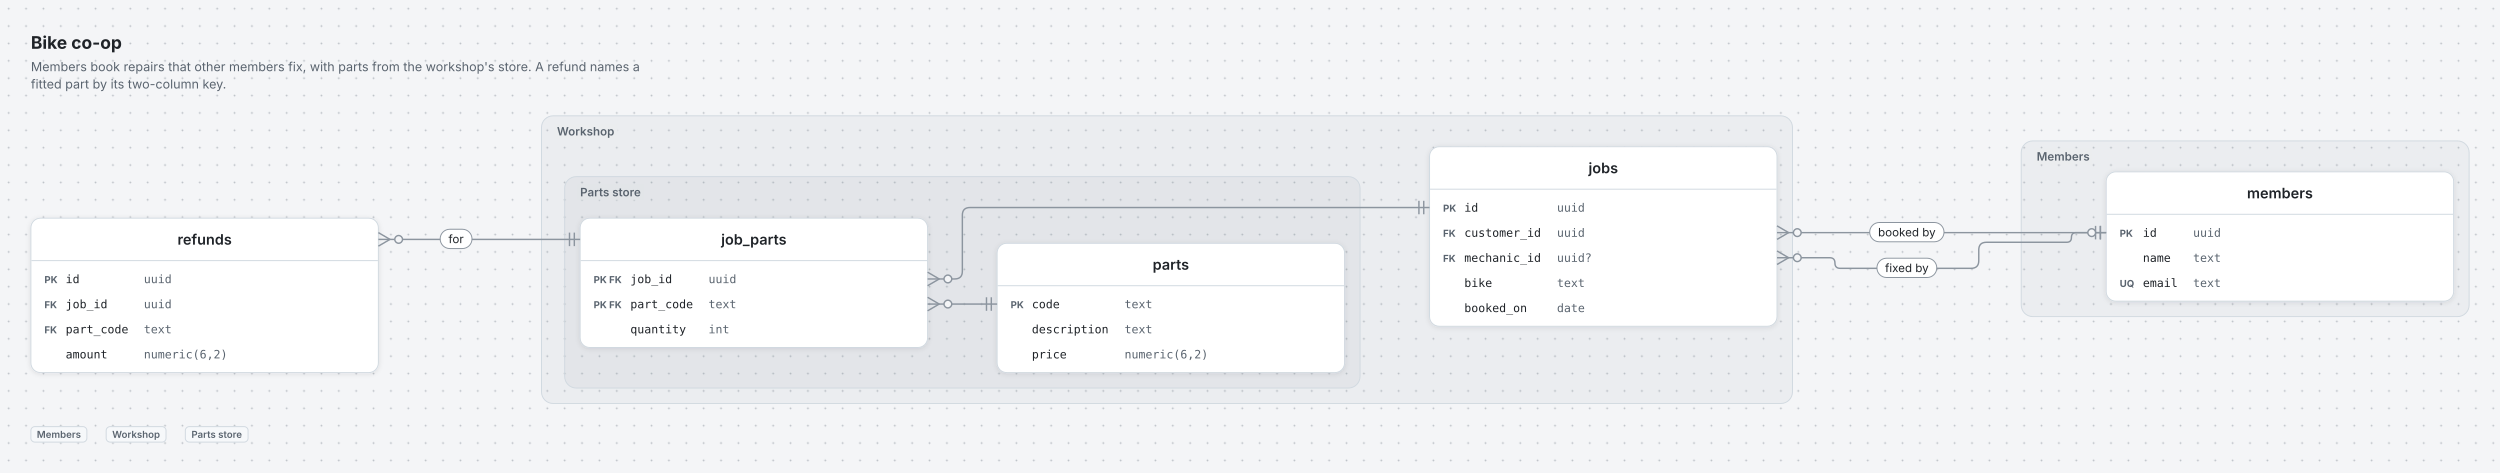
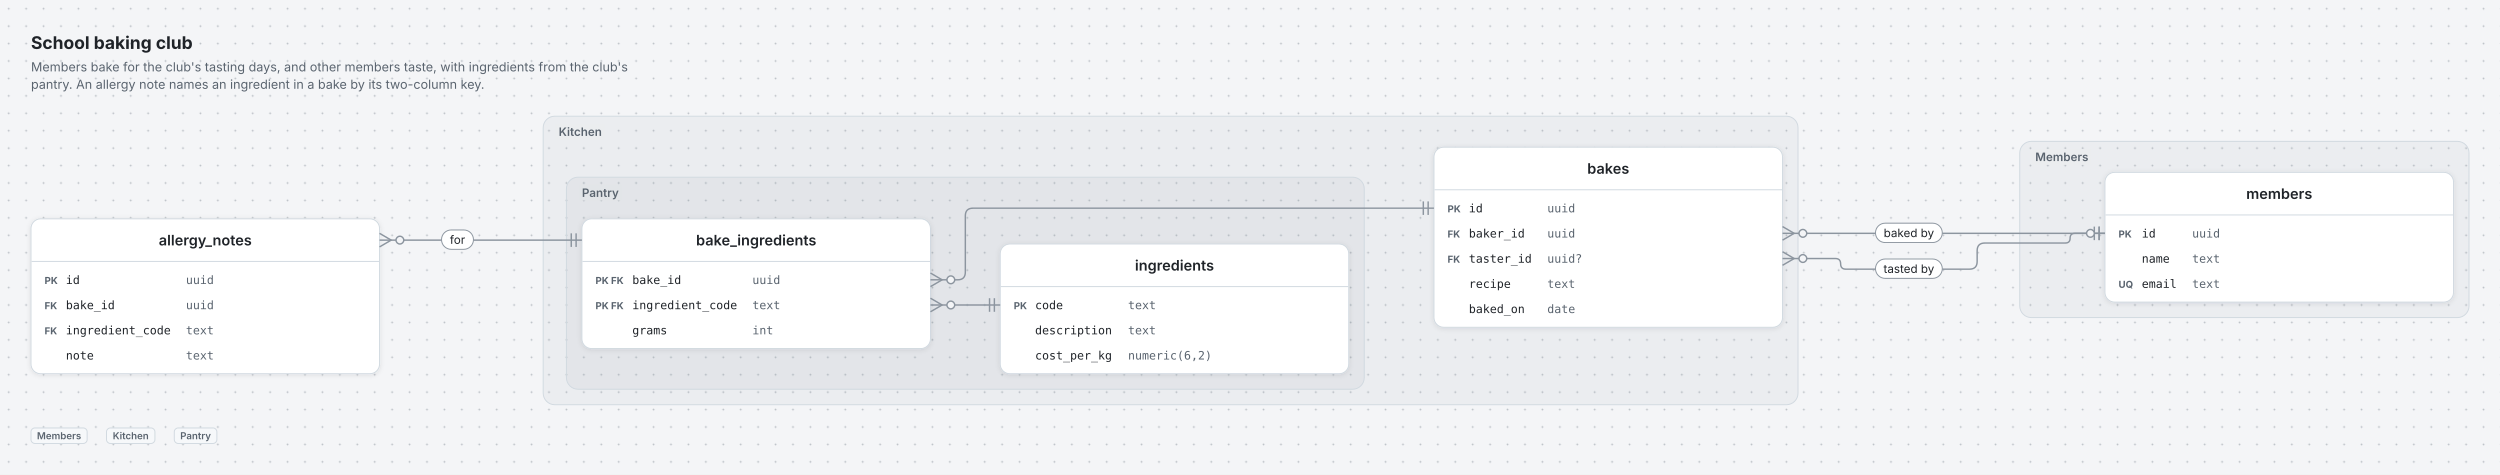
- <svg xmlns="http://www.w3.org/2000/svg" width="2590" height="490" viewBox="0 0 2590 490">
+ <svg xmlns="http://www.w3.org/2000/svg" width="2582" height="490" viewBox="0 0 2582 490">
  <defs>
    <pattern id="structa-grid-light" width="18" height="18" patternUnits="userSpaceOnUse">
      <circle cx="9" cy="9" r="1" fill="#8c959f" fill-opacity="0.5" />
    </pattern>
    <filter id="structa-shadow-light" x="-20%" y="-30%" width="140%" height="170%">
      <feDropShadow dx="0" dy="1" stdDeviation="3" flood-color="#1f2328" flood-opacity="0.1" />
    </filter>
  </defs>
-   <rect width="2590" height="490" fill="#f4f5f7" />
-   <rect width="2590" height="490" fill="url(#structa-grid-light)" />
+   <rect width="2582" height="490" fill="#f4f5f7" />
+   <rect width="2582" height="490" fill="url(#structa-grid-light)" />
  <g class="title">
-     <text x="32" y="50.55" font-family="Structa Inter, Inter, sans-serif" font-size="18" font-weight="700" fill="#1f2328">Bike co-op</text>
+     <text x="32" y="50.55" font-family="Structa Inter, Inter, sans-serif" font-size="18" font-weight="700" fill="#1f2328">School baking club</text>
  </g>
  <g class="description">
-     <text x="32" y="73.73" font-family="Structa Inter, Inter, sans-serif" font-size="13" font-weight="400" fill="#59636e">Members book repairs that other members fix, with parts from the workshop's store. A refund names a</text>
-     <text x="32" y="91.73" font-family="Structa Inter, Inter, sans-serif" font-size="13" font-weight="400" fill="#59636e">fitted part by its two-column key.</text>
+     <text x="32" y="73.73" font-family="Structa Inter, Inter, sans-serif" font-size="13" font-weight="400" fill="#59636e">Members bake for the club's tasting days, and other members taste, with ingredients from the club's</text>
+     <text x="32" y="91.73" font-family="Structa Inter, Inter, sans-serif" font-size="13" font-weight="400" fill="#59636e">pantry. An allergy note names an ingredient in a bake by its two-column key.</text>
  </g>
  <g class="area" data-area="people">
-     <rect class="area-box" x="2094" y="146" width="464" height="182" rx="12" fill="#818b98" fill-opacity="0.08" stroke="#d1d9e0" stroke-width="1" />
-   </g>
-   <g class="area" data-area="workshop">
+     <rect class="area-box" x="2086" y="146" width="464" height="182" rx="12" fill="#818b98" fill-opacity="0.08" stroke="#d1d9e0" stroke-width="1" />
+   </g>
+   <g class="area" data-area="kitchen">
    <rect class="area-box" x="561" y="120" width="1296" height="298" rx="12" fill="#818b98" fill-opacity="0.08" stroke="#d1d9e0" stroke-width="1" />
  </g>
-   <g class="area" data-area="store" data-parent="workshop">
+   <g class="area" data-area="pantry" data-parent="kitchen">
    <rect class="area-box" x="585" y="183" width="824" height="219" rx="12" fill="#818b98" fill-opacity="0.08" stroke="#d1d9e0" stroke-width="1" />
  </g>
  <g class="card" data-id="members" data-kind="table" data-area="people">
-     <rect class="outline" x="2182" y="178" width="360" height="134" rx="10" fill="#ffffff" stroke="#d1d9e0" stroke-width="1" filter="url(#structa-shadow-light)" />
-     <line class="divider" x1="2182.5" y1="222" x2="2541.5" y2="222" stroke="#d1d9e0" stroke-width="1" />
-     <text x="2362" y="205.46" font-family="Structa Inter, Inter, sans-serif" font-size="15" font-weight="600" fill="#1f2328" text-anchor="middle">members</text>
+     <rect class="outline" x="2174" y="178" width="360" height="134" rx="10" fill="#ffffff" stroke="#d1d9e0" stroke-width="1" filter="url(#structa-shadow-light)" />
+     <line class="divider" x1="2174.5" y1="222" x2="2533.5" y2="222" stroke="#d1d9e0" stroke-width="1" />
+     <text x="2354" y="205.46" font-family="Structa Inter, Inter, sans-serif" font-size="15" font-weight="600" fill="#1f2328" text-anchor="middle">members</text>
    <g class="row" data-id="id" data-kind="column">
      <g class="symbol">
-         <text x="2196" y="245.32" font-family="Structa Inter, Inter, sans-serif" font-size="10" font-weight="700" fill="#59636e">PK</text>
-       </g>
-       <text x="2220" y="245.32" font-family="Structa JetBrains Mono, JetBrains Mono, monospace" font-size="12" font-weight="400" fill="#1f2328">id</text>
-       <text x="2272" y="245.32" font-family="Structa JetBrains Mono, JetBrains Mono, monospace" font-size="12" font-weight="400" fill="#59636e">uuid</text>
+         <text x="2188" y="245.32" font-family="Structa Inter, Inter, sans-serif" font-size="10" font-weight="700" fill="#59636e">PK</text>
+       </g>
+       <text x="2212" y="245.32" font-family="Structa JetBrains Mono, JetBrains Mono, monospace" font-size="12" font-weight="400" fill="#1f2328">id</text>
+       <text x="2264" y="245.32" font-family="Structa JetBrains Mono, JetBrains Mono, monospace" font-size="12" font-weight="400" fill="#59636e">uuid</text>
    </g>
    <g class="row" data-id="name" data-kind="column">
-       <text x="2220" y="271.32" font-family="Structa JetBrains Mono, JetBrains Mono, monospace" font-size="12" font-weight="400" fill="#1f2328">name</text>
-       <text x="2272" y="271.32" font-family="Structa JetBrains Mono, JetBrains Mono, monospace" font-size="12" font-weight="400" fill="#59636e">text</text>
+       <text x="2212" y="271.32" font-family="Structa JetBrains Mono, JetBrains Mono, monospace" font-size="12" font-weight="400" fill="#1f2328">name</text>
+       <text x="2264" y="271.32" font-family="Structa JetBrains Mono, JetBrains Mono, monospace" font-size="12" font-weight="400" fill="#59636e">text</text>
    </g>
    <g class="row" data-id="email" data-kind="column">
      <g class="symbol">
-         <text x="2196" y="297.32" font-family="Structa Inter, Inter, sans-serif" font-size="10" font-weight="700" fill="#59636e">UQ</text>
-       </g>
-       <text x="2220" y="297.32" font-family="Structa JetBrains Mono, JetBrains Mono, monospace" font-size="12" font-weight="400" fill="#1f2328">email</text>
-       <text x="2272" y="297.32" font-family="Structa JetBrains Mono, JetBrains Mono, monospace" font-size="12" font-weight="400" fill="#59636e">text</text>
-     </g>
-   </g>
-   <g class="card" data-id="jobs" data-kind="table" data-area="workshop">
+         <text x="2188" y="297.32" font-family="Structa Inter, Inter, sans-serif" font-size="10" font-weight="700" fill="#59636e">UQ</text>
+       </g>
+       <text x="2212" y="297.32" font-family="Structa JetBrains Mono, JetBrains Mono, monospace" font-size="12" font-weight="400" fill="#1f2328">email</text>
+       <text x="2264" y="297.32" font-family="Structa JetBrains Mono, JetBrains Mono, monospace" font-size="12" font-weight="400" fill="#59636e">text</text>
+     </g>
+   </g>
+   <g class="card" data-id="bakes" data-kind="table" data-area="kitchen">
    <rect class="outline" x="1481" y="152" width="360" height="186" rx="10" fill="#ffffff" stroke="#d1d9e0" stroke-width="1" filter="url(#structa-shadow-light)" />
    <line class="divider" x1="1481.5" y1="196" x2="1840.5" y2="196" stroke="#d1d9e0" stroke-width="1" />
-     <text x="1661" y="179.46" font-family="Structa Inter, Inter, sans-serif" font-size="15" font-weight="600" fill="#1f2328" text-anchor="middle">jobs</text>
+     <text x="1661" y="179.46" font-family="Structa Inter, Inter, sans-serif" font-size="15" font-weight="600" fill="#1f2328" text-anchor="middle">bakes</text>
    <g class="row" data-id="id" data-kind="column">
      <g class="symbol">
        <text x="1495" y="219.32" font-family="Structa Inter, Inter, sans-serif" font-size="10" font-weight="700" fill="#59636e">PK</text>
      </g>
      <text x="1517" y="219.32" font-family="Structa JetBrains Mono, JetBrains Mono, monospace" font-size="12" font-weight="400" fill="#1f2328">id</text>
-       <text x="1613" y="219.32" font-family="Structa JetBrains Mono, JetBrains Mono, monospace" font-size="12" font-weight="400" fill="#59636e">uuid</text>
-     </g>
-     <g class="row" data-id="customer_id" data-kind="column">
+       <text x="1598" y="219.32" font-family="Structa JetBrains Mono, JetBrains Mono, monospace" font-size="12" font-weight="400" fill="#59636e">uuid</text>
+     </g>
+     <g class="row" data-id="baker_id" data-kind="column">
      <g class="symbol">
        <text x="1495" y="245.32" font-family="Structa Inter, Inter, sans-serif" font-size="10" font-weight="700" fill="#59636e">FK</text>
      </g>
-       <text x="1517" y="245.32" font-family="Structa JetBrains Mono, JetBrains Mono, monospace" font-size="12" font-weight="400" fill="#1f2328">customer_id</text>
-       <text x="1613" y="245.32" font-family="Structa JetBrains Mono, JetBrains Mono, monospace" font-size="12" font-weight="400" fill="#59636e">uuid</text>
-     </g>
-     <g class="row" data-id="mechanic_id" data-kind="column">
+       <text x="1517" y="245.32" font-family="Structa JetBrains Mono, JetBrains Mono, monospace" font-size="12" font-weight="400" fill="#1f2328">baker_id</text>
+       <text x="1598" y="245.32" font-family="Structa JetBrains Mono, JetBrains Mono, monospace" font-size="12" font-weight="400" fill="#59636e">uuid</text>
+     </g>
+     <g class="row" data-id="taster_id" data-kind="column">
      <g class="symbol">
        <text x="1495" y="271.32" font-family="Structa Inter, Inter, sans-serif" font-size="10" font-weight="700" fill="#59636e">FK</text>
      </g>
-       <text x="1517" y="271.32" font-family="Structa JetBrains Mono, JetBrains Mono, monospace" font-size="12" font-weight="400" fill="#1f2328">mechanic_id</text>
-       <text x="1613" y="271.32" font-family="Structa JetBrains Mono, JetBrains Mono, monospace" font-size="12" font-weight="400" fill="#59636e">uuid?</text>
-     </g>
-     <g class="row" data-id="bike" data-kind="column">
-       <text x="1517" y="297.32" font-family="Structa JetBrains Mono, JetBrains Mono, monospace" font-size="12" font-weight="400" fill="#1f2328">bike</text>
-       <text x="1613" y="297.32" font-family="Structa JetBrains Mono, JetBrains Mono, monospace" font-size="12" font-weight="400" fill="#59636e">text</text>
-     </g>
-     <g class="row" data-id="booked_on" data-kind="column">
-       <text x="1517" y="323.32" font-family="Structa JetBrains Mono, JetBrains Mono, monospace" font-size="12" font-weight="400" fill="#1f2328">booked_on</text>
-       <text x="1613" y="323.32" font-family="Structa JetBrains Mono, JetBrains Mono, monospace" font-size="12" font-weight="400" fill="#59636e">date</text>
-     </g>
-   </g>
-   <g class="card" data-id="job-parts" data-kind="table" data-area="store">
+       <text x="1517" y="271.32" font-family="Structa JetBrains Mono, JetBrains Mono, monospace" font-size="12" font-weight="400" fill="#1f2328">taster_id</text>
+       <text x="1598" y="271.32" font-family="Structa JetBrains Mono, JetBrains Mono, monospace" font-size="12" font-weight="400" fill="#59636e">uuid?</text>
+     </g>
+     <g class="row" data-id="recipe" data-kind="column">
+       <text x="1517" y="297.32" font-family="Structa JetBrains Mono, JetBrains Mono, monospace" font-size="12" font-weight="400" fill="#1f2328">recipe</text>
+       <text x="1598" y="297.32" font-family="Structa JetBrains Mono, JetBrains Mono, monospace" font-size="12" font-weight="400" fill="#59636e">text</text>
+     </g>
+     <g class="row" data-id="baked_on" data-kind="column">
+       <text x="1517" y="323.32" font-family="Structa JetBrains Mono, JetBrains Mono, monospace" font-size="12" font-weight="400" fill="#1f2328">baked_on</text>
+       <text x="1598" y="323.32" font-family="Structa JetBrains Mono, JetBrains Mono, monospace" font-size="12" font-weight="400" fill="#59636e">date</text>
+     </g>
+   </g>
+   <g class="card" data-id="bake-ingredients" data-kind="table" data-area="pantry">
    <rect class="outline" x="601" y="226" width="360" height="134" rx="10" fill="#ffffff" stroke="#d1d9e0" stroke-width="1" filter="url(#structa-shadow-light)" />
    <line class="divider" x1="601.5" y1="270" x2="960.5" y2="270" stroke="#d1d9e0" stroke-width="1" />
-     <text x="781" y="253.46" font-family="Structa Inter, Inter, sans-serif" font-size="15" font-weight="600" fill="#1f2328" text-anchor="middle">job_parts</text>
-     <g class="row" data-id="job_id" data-kind="column">
+     <text x="781" y="253.46" font-family="Structa Inter, Inter, sans-serif" font-size="15" font-weight="600" fill="#1f2328" text-anchor="middle">bake_ingredients</text>
+     <g class="row" data-id="bake_id" data-kind="column">
      <g class="symbol">
        <text x="615" y="293.32" font-family="Structa Inter, Inter, sans-serif" font-size="10" font-weight="700" fill="#59636e">PK FK</text>
      </g>
-       <text x="653" y="293.32" font-family="Structa JetBrains Mono, JetBrains Mono, monospace" font-size="12" font-weight="400" fill="#1f2328">job_id</text>
-       <text x="734" y="293.32" font-family="Structa JetBrains Mono, JetBrains Mono, monospace" font-size="12" font-weight="400" fill="#59636e">uuid</text>
-     </g>
-     <g class="row" data-id="part_code" data-kind="column">
+       <text x="653" y="293.32" font-family="Structa JetBrains Mono, JetBrains Mono, monospace" font-size="12" font-weight="400" fill="#1f2328">bake_id</text>
+       <text x="777" y="293.32" font-family="Structa JetBrains Mono, JetBrains Mono, monospace" font-size="12" font-weight="400" fill="#59636e">uuid</text>
+     </g>
+     <g class="row" data-id="ingredient_code" data-kind="column">
      <g class="symbol">
        <text x="615" y="319.32" font-family="Structa Inter, Inter, sans-serif" font-size="10" font-weight="700" fill="#59636e">PK FK</text>
      </g>
-       <text x="653" y="319.32" font-family="Structa JetBrains Mono, JetBrains Mono, monospace" font-size="12" font-weight="400" fill="#1f2328">part_code</text>
-       <text x="734" y="319.32" font-family="Structa JetBrains Mono, JetBrains Mono, monospace" font-size="12" font-weight="400" fill="#59636e">text</text>
-     </g>
-     <g class="row" data-id="quantity" data-kind="column">
-       <text x="653" y="345.32" font-family="Structa JetBrains Mono, JetBrains Mono, monospace" font-size="12" font-weight="400" fill="#1f2328">quantity</text>
-       <text x="734" y="345.32" font-family="Structa JetBrains Mono, JetBrains Mono, monospace" font-size="12" font-weight="400" fill="#59636e">int</text>
-     </g>
-   </g>
-   <g class="card" data-id="parts" data-kind="table" data-area="store">
+       <text x="653" y="319.32" font-family="Structa JetBrains Mono, JetBrains Mono, monospace" font-size="12" font-weight="400" fill="#1f2328">ingredient_code</text>
+       <text x="777" y="319.32" font-family="Structa JetBrains Mono, JetBrains Mono, monospace" font-size="12" font-weight="400" fill="#59636e">text</text>
+     </g>
+     <g class="row" data-id="grams" data-kind="column">
+       <text x="653" y="345.32" font-family="Structa JetBrains Mono, JetBrains Mono, monospace" font-size="12" font-weight="400" fill="#1f2328">grams</text>
+       <text x="777" y="345.32" font-family="Structa JetBrains Mono, JetBrains Mono, monospace" font-size="12" font-weight="400" fill="#59636e">int</text>
+     </g>
+   </g>
+   <g class="card" data-id="ingredients" data-kind="table" data-area="pantry">
    <rect class="outline" x="1033" y="252" width="360" height="134" rx="10" fill="#ffffff" stroke="#d1d9e0" stroke-width="1" filter="url(#structa-shadow-light)" />
    <line class="divider" x1="1033.5" y1="296" x2="1392.5" y2="296" stroke="#d1d9e0" stroke-width="1" />
-     <text x="1213" y="279.46" font-family="Structa Inter, Inter, sans-serif" font-size="15" font-weight="600" fill="#1f2328" text-anchor="middle">parts</text>
+     <text x="1213" y="279.46" font-family="Structa Inter, Inter, sans-serif" font-size="15" font-weight="600" fill="#1f2328" text-anchor="middle">ingredients</text>
    <g class="row" data-id="code" data-kind="column">
      <g class="symbol">
        <text x="1047" y="319.32" font-family="Structa Inter, Inter, sans-serif" font-size="10" font-weight="700" fill="#59636e">PK</text>
      </g>
      <text x="1069" y="319.32" font-family="Structa JetBrains Mono, JetBrains Mono, monospace" font-size="12" font-weight="400" fill="#1f2328">code</text>
      <text x="1165" y="319.32" font-family="Structa JetBrains Mono, JetBrains Mono, monospace" font-size="12" font-weight="400" fill="#59636e">text</text>
    </g>
    <g class="row" data-id="description" data-kind="column">
      <text x="1069" y="345.32" font-family="Structa JetBrains Mono, JetBrains Mono, monospace" font-size="12" font-weight="400" fill="#1f2328">description</text>
      <text x="1165" y="345.32" font-family="Structa JetBrains Mono, JetBrains Mono, monospace" font-size="12" font-weight="400" fill="#59636e">text</text>
    </g>
-     <g class="row" data-id="price" data-kind="column">
-       <text x="1069" y="371.32" font-family="Structa JetBrains Mono, JetBrains Mono, monospace" font-size="12" font-weight="400" fill="#1f2328">price</text>
+     <g class="row" data-id="cost_per_kg" data-kind="column">
+       <text x="1069" y="371.32" font-family="Structa JetBrains Mono, JetBrains Mono, monospace" font-size="12" font-weight="400" fill="#1f2328">cost_per_kg</text>
      <text x="1165" y="371.32" font-family="Structa JetBrains Mono, JetBrains Mono, monospace" font-size="12" font-weight="400" fill="#59636e">numeric(6,2)</text>
    </g>
  </g>
-   <g class="card" data-id="refunds" data-kind="table">
+   <g class="card" data-id="allergy-notes" data-kind="table">
    <rect class="outline" x="32" y="226" width="360" height="160" rx="10" fill="#ffffff" stroke="#d1d9e0" stroke-width="1" filter="url(#structa-shadow-light)" />
    <line class="divider" x1="32.5" y1="270" x2="391.5" y2="270" stroke="#d1d9e0" stroke-width="1" />
-     <text x="212" y="253.46" font-family="Structa Inter, Inter, sans-serif" font-size="15" font-weight="600" fill="#1f2328" text-anchor="middle">refunds</text>
+     <text x="212" y="253.46" font-family="Structa Inter, Inter, sans-serif" font-size="15" font-weight="600" fill="#1f2328" text-anchor="middle">allergy_notes</text>
    <g class="row" data-id="id" data-kind="column">
      <g class="symbol">
        <text x="46" y="293.32" font-family="Structa Inter, Inter, sans-serif" font-size="10" font-weight="700" fill="#59636e">PK</text>
      </g>
      <text x="68" y="293.32" font-family="Structa JetBrains Mono, JetBrains Mono, monospace" font-size="12" font-weight="400" fill="#1f2328">id</text>
-       <text x="149" y="293.32" font-family="Structa JetBrains Mono, JetBrains Mono, monospace" font-size="12" font-weight="400" fill="#59636e">uuid</text>
-     </g>
-     <g class="row" data-id="job_id" data-kind="column">
+       <text x="192" y="293.32" font-family="Structa JetBrains Mono, JetBrains Mono, monospace" font-size="12" font-weight="400" fill="#59636e">uuid</text>
+     </g>
+     <g class="row" data-id="bake_id" data-kind="column">
      <g class="symbol">
        <text x="46" y="319.32" font-family="Structa Inter, Inter, sans-serif" font-size="10" font-weight="700" fill="#59636e">FK</text>
      </g>
-       <text x="68" y="319.32" font-family="Structa JetBrains Mono, JetBrains Mono, monospace" font-size="12" font-weight="400" fill="#1f2328">job_id</text>
-       <text x="149" y="319.32" font-family="Structa JetBrains Mono, JetBrains Mono, monospace" font-size="12" font-weight="400" fill="#59636e">uuid</text>
-     </g>
-     <g class="row" data-id="part_code" data-kind="column">
+       <text x="68" y="319.32" font-family="Structa JetBrains Mono, JetBrains Mono, monospace" font-size="12" font-weight="400" fill="#1f2328">bake_id</text>
+       <text x="192" y="319.32" font-family="Structa JetBrains Mono, JetBrains Mono, monospace" font-size="12" font-weight="400" fill="#59636e">uuid</text>
+     </g>
+     <g class="row" data-id="ingredient_code" data-kind="column">
      <g class="symbol">
        <text x="46" y="345.32" font-family="Structa Inter, Inter, sans-serif" font-size="10" font-weight="700" fill="#59636e">FK</text>
      </g>
-       <text x="68" y="345.32" font-family="Structa JetBrains Mono, JetBrains Mono, monospace" font-size="12" font-weight="400" fill="#1f2328">part_code</text>
-       <text x="149" y="345.32" font-family="Structa JetBrains Mono, JetBrains Mono, monospace" font-size="12" font-weight="400" fill="#59636e">text</text>
-     </g>
-     <g class="row" data-id="amount" data-kind="column">
-       <text x="68" y="371.32" font-family="Structa JetBrains Mono, JetBrains Mono, monospace" font-size="12" font-weight="400" fill="#1f2328">amount</text>
-       <text x="149" y="371.32" font-family="Structa JetBrains Mono, JetBrains Mono, monospace" font-size="12" font-weight="400" fill="#59636e">numeric(6,2)</text>
-     </g>
-   </g>
-   <g class="line" data-id="edges[0]" data-kind="relationship" data-from="jobs" data-to="members">
-     <path d="M1841 241 L2182 241" fill="none" stroke="#8c959f" stroke-width="1.5" stroke-linejoin="round" />
+       <text x="68" y="345.32" font-family="Structa JetBrains Mono, JetBrains Mono, monospace" font-size="12" font-weight="400" fill="#1f2328">ingredient_code</text>
+       <text x="192" y="345.32" font-family="Structa JetBrains Mono, JetBrains Mono, monospace" font-size="12" font-weight="400" fill="#59636e">text</text>
+     </g>
+     <g class="row" data-id="note" data-kind="column">
+       <text x="68" y="371.32" font-family="Structa JetBrains Mono, JetBrains Mono, monospace" font-size="12" font-weight="400" fill="#1f2328">note</text>
+       <text x="192" y="371.32" font-family="Structa JetBrains Mono, JetBrains Mono, monospace" font-size="12" font-weight="400" fill="#59636e">text</text>
+     </g>
+   </g>
+   <g class="line" data-id="edges[0]" data-kind="relationship" data-from="bakes" data-to="members">
+     <path d="M1841 241 L2174 241" fill="none" stroke="#8c959f" stroke-width="1.5" stroke-linejoin="round" />
    <g class="end" data-end="from" data-cardinality="zero-or-many">
      <path d="M1841 234 L1853 241 L1841 248" fill="none" stroke="#8c959f" stroke-width="1.5" stroke-linejoin="round" />
      <circle cx="1862" cy="241" r="4" fill="#f4f5f7" stroke="#8c959f" stroke-width="1.5" />
    </g>
    <g class="end" data-end="to" data-cardinality="one">
-       <path d="M2176 248 L2176 234 M2171 248 L2171 234" fill="none" stroke="#8c959f" stroke-width="1.5" stroke-linejoin="round" />
-     </g>
-   </g>
-   <g class="line" data-id="edges[1]" data-kind="relationship" data-from="jobs" data-to="members">
-     <path d="M1841 267 L1895.5 267 Q1901 267 1901 272.5 L1901 272.5 Q1901 278 1906.5 278 L2042 278 Q2050 278 2050 270 L2050 259 Q2050 251 2058 251 L2141 251 Q2146 251 2146 246 L2146 246 Q2146 241 2151 241 L2182 241" fill="none" stroke="#8c959f" stroke-width="1.5" stroke-linejoin="round" />
+       <path d="M2168 248 L2168 234 M2163 248 L2163 234" fill="none" stroke="#8c959f" stroke-width="1.5" stroke-linejoin="round" />
+     </g>
+   </g>
+   <g class="line" data-id="edges[1]" data-kind="relationship" data-from="bakes" data-to="members">
+     <path d="M1841 267 L1895.5 267 Q1901 267 1901 272.5 L1901 272.5 Q1901 278 1906.5 278 L2034 278 Q2042 278 2042 270 L2042 259 Q2042 251 2050 251 L2133 251 Q2138 251 2138 246 L2138 246 Q2138 241 2143 241 L2174 241" fill="none" stroke="#8c959f" stroke-width="1.5" stroke-linejoin="round" />
    <g class="end" data-end="from" data-cardinality="zero-or-many">
      <path d="M1841 260 L1853 267 L1841 274" fill="none" stroke="#8c959f" stroke-width="1.5" stroke-linejoin="round" />
      <circle cx="1862" cy="267" r="4" fill="#f4f5f7" stroke="#8c959f" stroke-width="1.5" />
    </g>
    <g class="end" data-end="to" data-cardinality="zero-or-one">
-       <path d="M2176 248 L2176 234" fill="none" stroke="#8c959f" stroke-width="1.5" stroke-linejoin="round" />
-       <circle cx="2167" cy="241" r="4" fill="#f4f5f7" stroke="#8c959f" stroke-width="1.5" />
-     </g>
-   </g>
-   <g class="line" data-id="edges[2]" data-kind="relationship" data-from="job-parts" data-to="jobs">
+       <path d="M2168 248 L2168 234" fill="none" stroke="#8c959f" stroke-width="1.5" stroke-linejoin="round" />
+       <circle cx="2159" cy="241" r="4" fill="#f4f5f7" stroke="#8c959f" stroke-width="1.5" />
+     </g>
+   </g>
+   <g class="line" data-id="edges[2]" data-kind="relationship" data-from="bake-ingredients" data-to="bakes">
    <path d="M961 289 L989 289 Q997 289 997 281 L997 223 Q997 215 1005 215 L1481 215" fill="none" stroke="#8c959f" stroke-width="1.5" stroke-linejoin="round" />
    <g class="end" data-end="from" data-cardinality="zero-or-many">
      <path d="M961 282 L973 289 L961 296" fill="none" stroke="#8c959f" stroke-width="1.5" stroke-linejoin="round" />
      <circle cx="982" cy="289" r="4" fill="#f4f5f7" stroke="#8c959f" stroke-width="1.5" />
    </g>
    <g class="end" data-end="to" data-cardinality="one">
      <path d="M1475 222 L1475 208 M1470 222 L1470 208" fill="none" stroke="#8c959f" stroke-width="1.5" stroke-linejoin="round" />
    </g>
  </g>
-   <g class="line" data-id="edges[3]" data-kind="relationship" data-from="job-parts" data-to="parts">
+   <g class="line" data-id="edges[3]" data-kind="relationship" data-from="bake-ingredients" data-to="ingredients">
    <path d="M961 315 L1033 315" fill="none" stroke="#8c959f" stroke-width="1.5" stroke-linejoin="round" />
    <g class="end" data-end="from" data-cardinality="zero-or-many">
      <path d="M961 308 L973 315 L961 322" fill="none" stroke="#8c959f" stroke-width="1.5" stroke-linejoin="round" />
      <circle cx="982" cy="315" r="4" fill="#f4f5f7" stroke="#8c959f" stroke-width="1.5" />
    </g>
    <g class="end" data-end="to" data-cardinality="one">
      <path d="M1027 322 L1027 308 M1022 322 L1022 308" fill="none" stroke="#8c959f" stroke-width="1.5" stroke-linejoin="round" />
    </g>
  </g>
-   <g class="line" data-id="edges[4]" data-kind="relationship" data-from="refunds" data-to="job-parts">
+   <g class="line" data-id="edges[4]" data-kind="relationship" data-from="allergy-notes" data-to="bake-ingredients">
    <path d="M392 248 L601 248" fill="none" stroke="#8c959f" stroke-width="1.5" stroke-linejoin="round" />
    <g class="end" data-end="from" data-cardinality="zero-or-many">
      <path d="M392 241 L404 248 L392 255" fill="none" stroke="#8c959f" stroke-width="1.5" stroke-linejoin="round" />
      <circle cx="413" cy="248" r="4" fill="#f4f5f7" stroke="#8c959f" stroke-width="1.5" />
    </g>
    <g class="end" data-end="to" data-cardinality="one">
      <path d="M595 255 L595 241 M590 255 L590 241" fill="none" stroke="#8c959f" stroke-width="1.5" stroke-linejoin="round" />
    </g>
  </g>
  <g class="area-names">
    <g class="area-name" data-area="people">
-       <rect x="2107" y="154" width="60.91" height="16" fill="#ebedef" />
-       <text x="2110" y="166.37" font-family="Structa Inter, Inter, sans-serif" font-size="12" font-weight="600" fill="#59636e">Members</text>
-     </g>
-     <g class="area-name" data-area="workshop">
-       <rect x="574" y="128" width="65.88" height="16" fill="#ebedef" />
-       <text x="577" y="140.37" font-family="Structa Inter, Inter, sans-serif" font-size="12" font-weight="600" fill="#59636e">Workshop</text>
-     </g>
-     <g class="area-name" data-area="store">
-       <rect x="598" y="191" width="69.24" height="16" fill="#e2e5e8" />
-       <text x="601" y="203.37" font-family="Structa Inter, Inter, sans-serif" font-size="12" font-weight="600" fill="#59636e">Parts store</text>
+       <rect x="2099" y="154" width="60.91" height="16" fill="#ebedef" />
+       <text x="2102" y="166.37" font-family="Structa Inter, Inter, sans-serif" font-size="12" font-weight="600" fill="#59636e">Members</text>
+     </g>
+     <g class="area-name" data-area="kitchen">
+       <rect x="574" y="128" width="50.59" height="16" fill="#ebedef" />
+       <text x="577" y="140.37" font-family="Structa Inter, Inter, sans-serif" font-size="12" font-weight="600" fill="#59636e">Kitchen</text>
+     </g>
+     <g class="area-name" data-area="pantry">
+       <rect x="598" y="191" width="44.03" height="16" fill="#e2e5e8" />
+       <text x="601" y="203.37" font-family="Structa Inter, Inter, sans-serif" font-size="12" font-weight="600" fill="#59636e">Pantry</text>
    </g>
  </g>
  <g class="line-labels">
    <g class="line-label" data-line="edges[0]">
-       <rect x="1937" y="230.5" width="77" height="20" rx="10" fill="#ffffff" stroke="#8c959f" stroke-width="1" />
-       <text x="1975.5" y="244.87" font-family="Structa Inter, Inter, sans-serif" font-size="12" font-weight="400" fill="#1f2328" text-anchor="middle">booked by</text>
+       <rect x="1937" y="230.5" width="69" height="20" rx="10" fill="#ffffff" stroke="#8c959f" stroke-width="1" />
+       <text x="1971.5" y="244.87" font-family="Structa Inter, Inter, sans-serif" font-size="12" font-weight="400" fill="#1f2328" text-anchor="middle">baked by</text>
    </g>
    <g class="line-label" data-line="edges[1]">
-       <rect x="1944.5" y="267.5" width="62" height="20" rx="10" fill="#ffffff" stroke="#8c959f" stroke-width="1" />
-       <text x="1975.5" y="281.87" font-family="Structa Inter, Inter, sans-serif" font-size="12" font-weight="400" fill="#1f2328" text-anchor="middle">fixed by</text>
+       <rect x="1937" y="267.5" width="69" height="20" rx="10" fill="#ffffff" stroke="#8c959f" stroke-width="1" />
+       <text x="1971.5" y="281.87" font-family="Structa Inter, Inter, sans-serif" font-size="12" font-weight="400" fill="#1f2328" text-anchor="middle">tasted by</text>
    </g>
    <g class="line-label" data-line="edges[4]">
      <rect x="456" y="237.5" width="33" height="20" rx="10" fill="#ffffff" stroke="#8c959f" stroke-width="1" />
      <text x="472.5" y="251.87" font-family="Structa Inter, Inter, sans-serif" font-size="12" font-weight="400" fill="#1f2328" text-anchor="middle">for</text>
    </g>
  </g>
  <g class="legend">
    <g class="legend-item" data-area="people">
      <g class="tag" data-area="people">
        <rect x="32" y="442" width="58" height="16" rx="4" fill="#f6f8fa" stroke="#d1d9e0" stroke-width="1" />
        <text x="61" y="453.64" font-family="Structa Inter, Inter, sans-serif" font-size="10" font-weight="600" fill="#59636e" text-anchor="middle">Members</text>
      </g>
    </g>
-     <g class="legend-item" data-area="workshop">
-       <g class="tag" data-area="workshop">
-         <rect x="110" y="442" width="62" height="16" rx="4" fill="#f6f8fa" stroke="#d1d9e0" stroke-width="1" />
-         <text x="141" y="453.64" font-family="Structa Inter, Inter, sans-serif" font-size="10" font-weight="600" fill="#59636e" text-anchor="middle">Workshop</text>
-       </g>
-     </g>
-     <g class="legend-item" data-area="store">
-       <g class="tag" data-area="store">
-         <rect x="192" y="442" width="65" height="16" rx="4" fill="#f6f8fa" stroke="#d1d9e0" stroke-width="1" />
-         <text x="224.5" y="453.64" font-family="Structa Inter, Inter, sans-serif" font-size="10" font-weight="600" fill="#59636e" text-anchor="middle">Parts store</text>
+     <g class="legend-item" data-area="kitchen">
+       <g class="tag" data-area="kitchen">
+         <rect x="110" y="442" width="50" height="16" rx="4" fill="#f6f8fa" stroke="#d1d9e0" stroke-width="1" />
+         <text x="135" y="453.64" font-family="Structa Inter, Inter, sans-serif" font-size="10" font-weight="600" fill="#59636e" text-anchor="middle">Kitchen</text>
+       </g>
+     </g>
+     <g class="legend-item" data-area="pantry">
+       <g class="tag" data-area="pantry">
+         <rect x="180" y="442" width="44" height="16" rx="4" fill="#f6f8fa" stroke="#d1d9e0" stroke-width="1" />
+         <text x="202" y="453.64" font-family="Structa Inter, Inter, sans-serif" font-size="10" font-weight="600" fill="#59636e" text-anchor="middle">Pantry</text>
      </g>
    </g>
  </g>
</svg>
